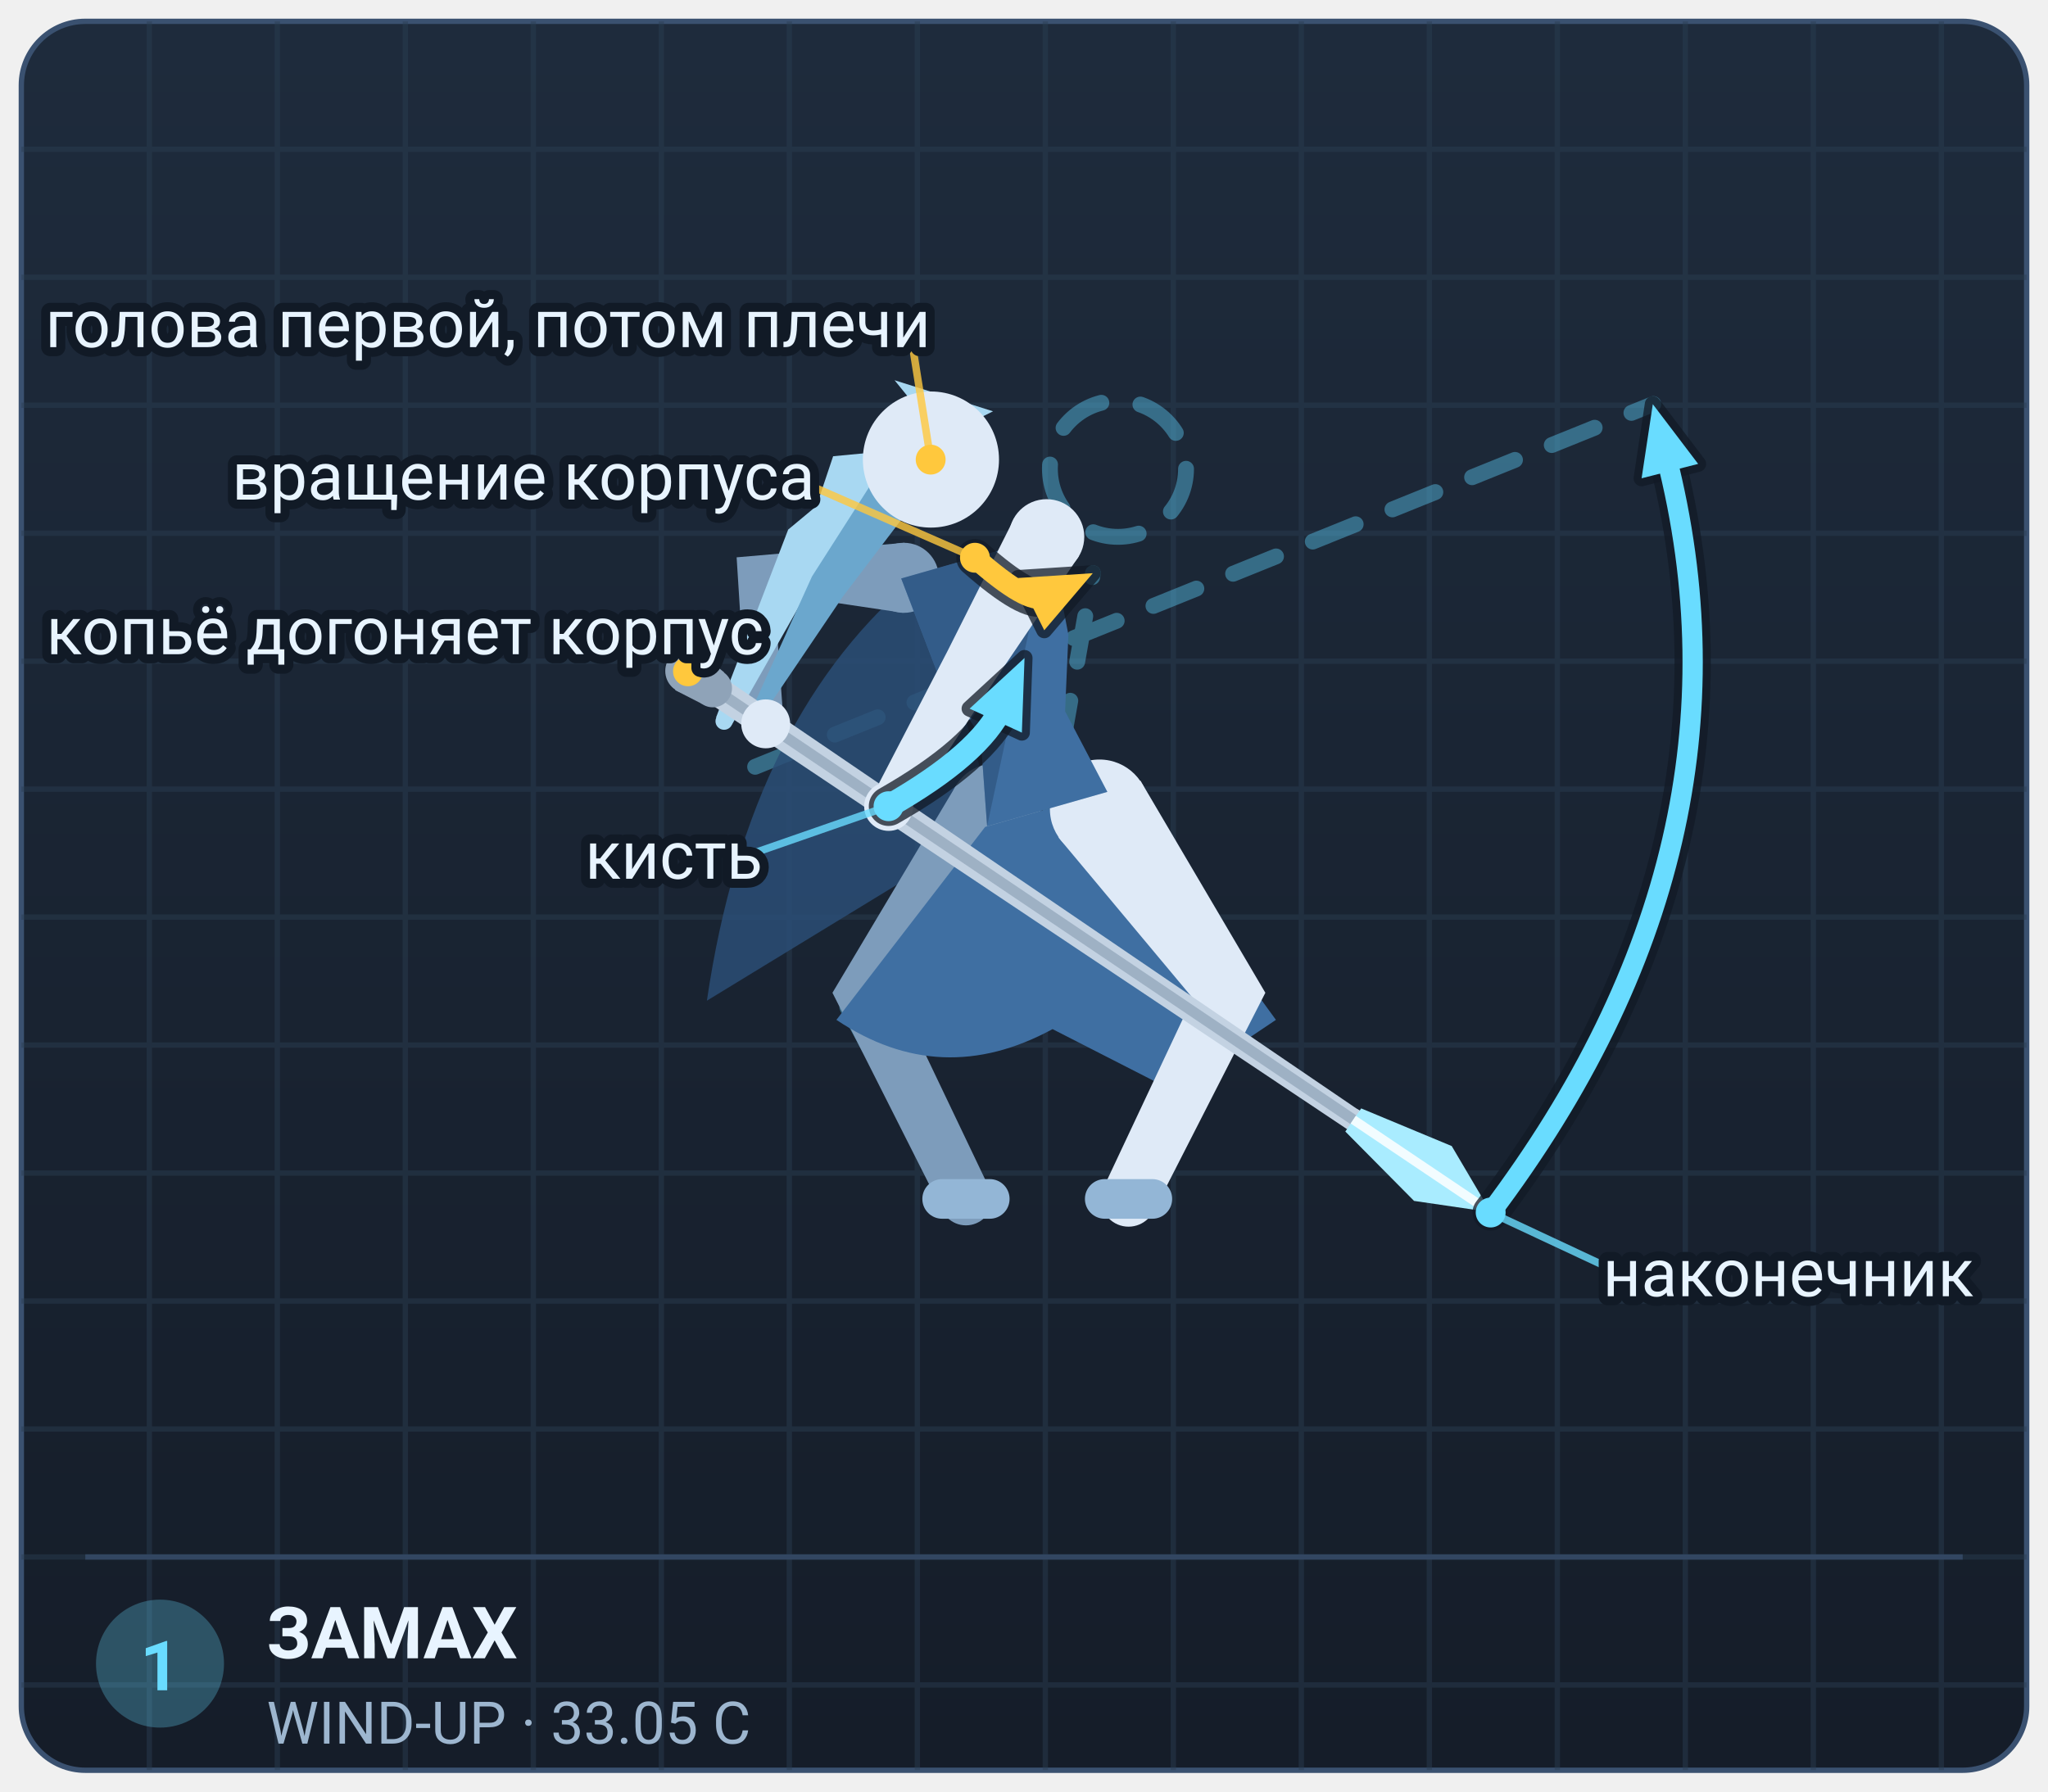
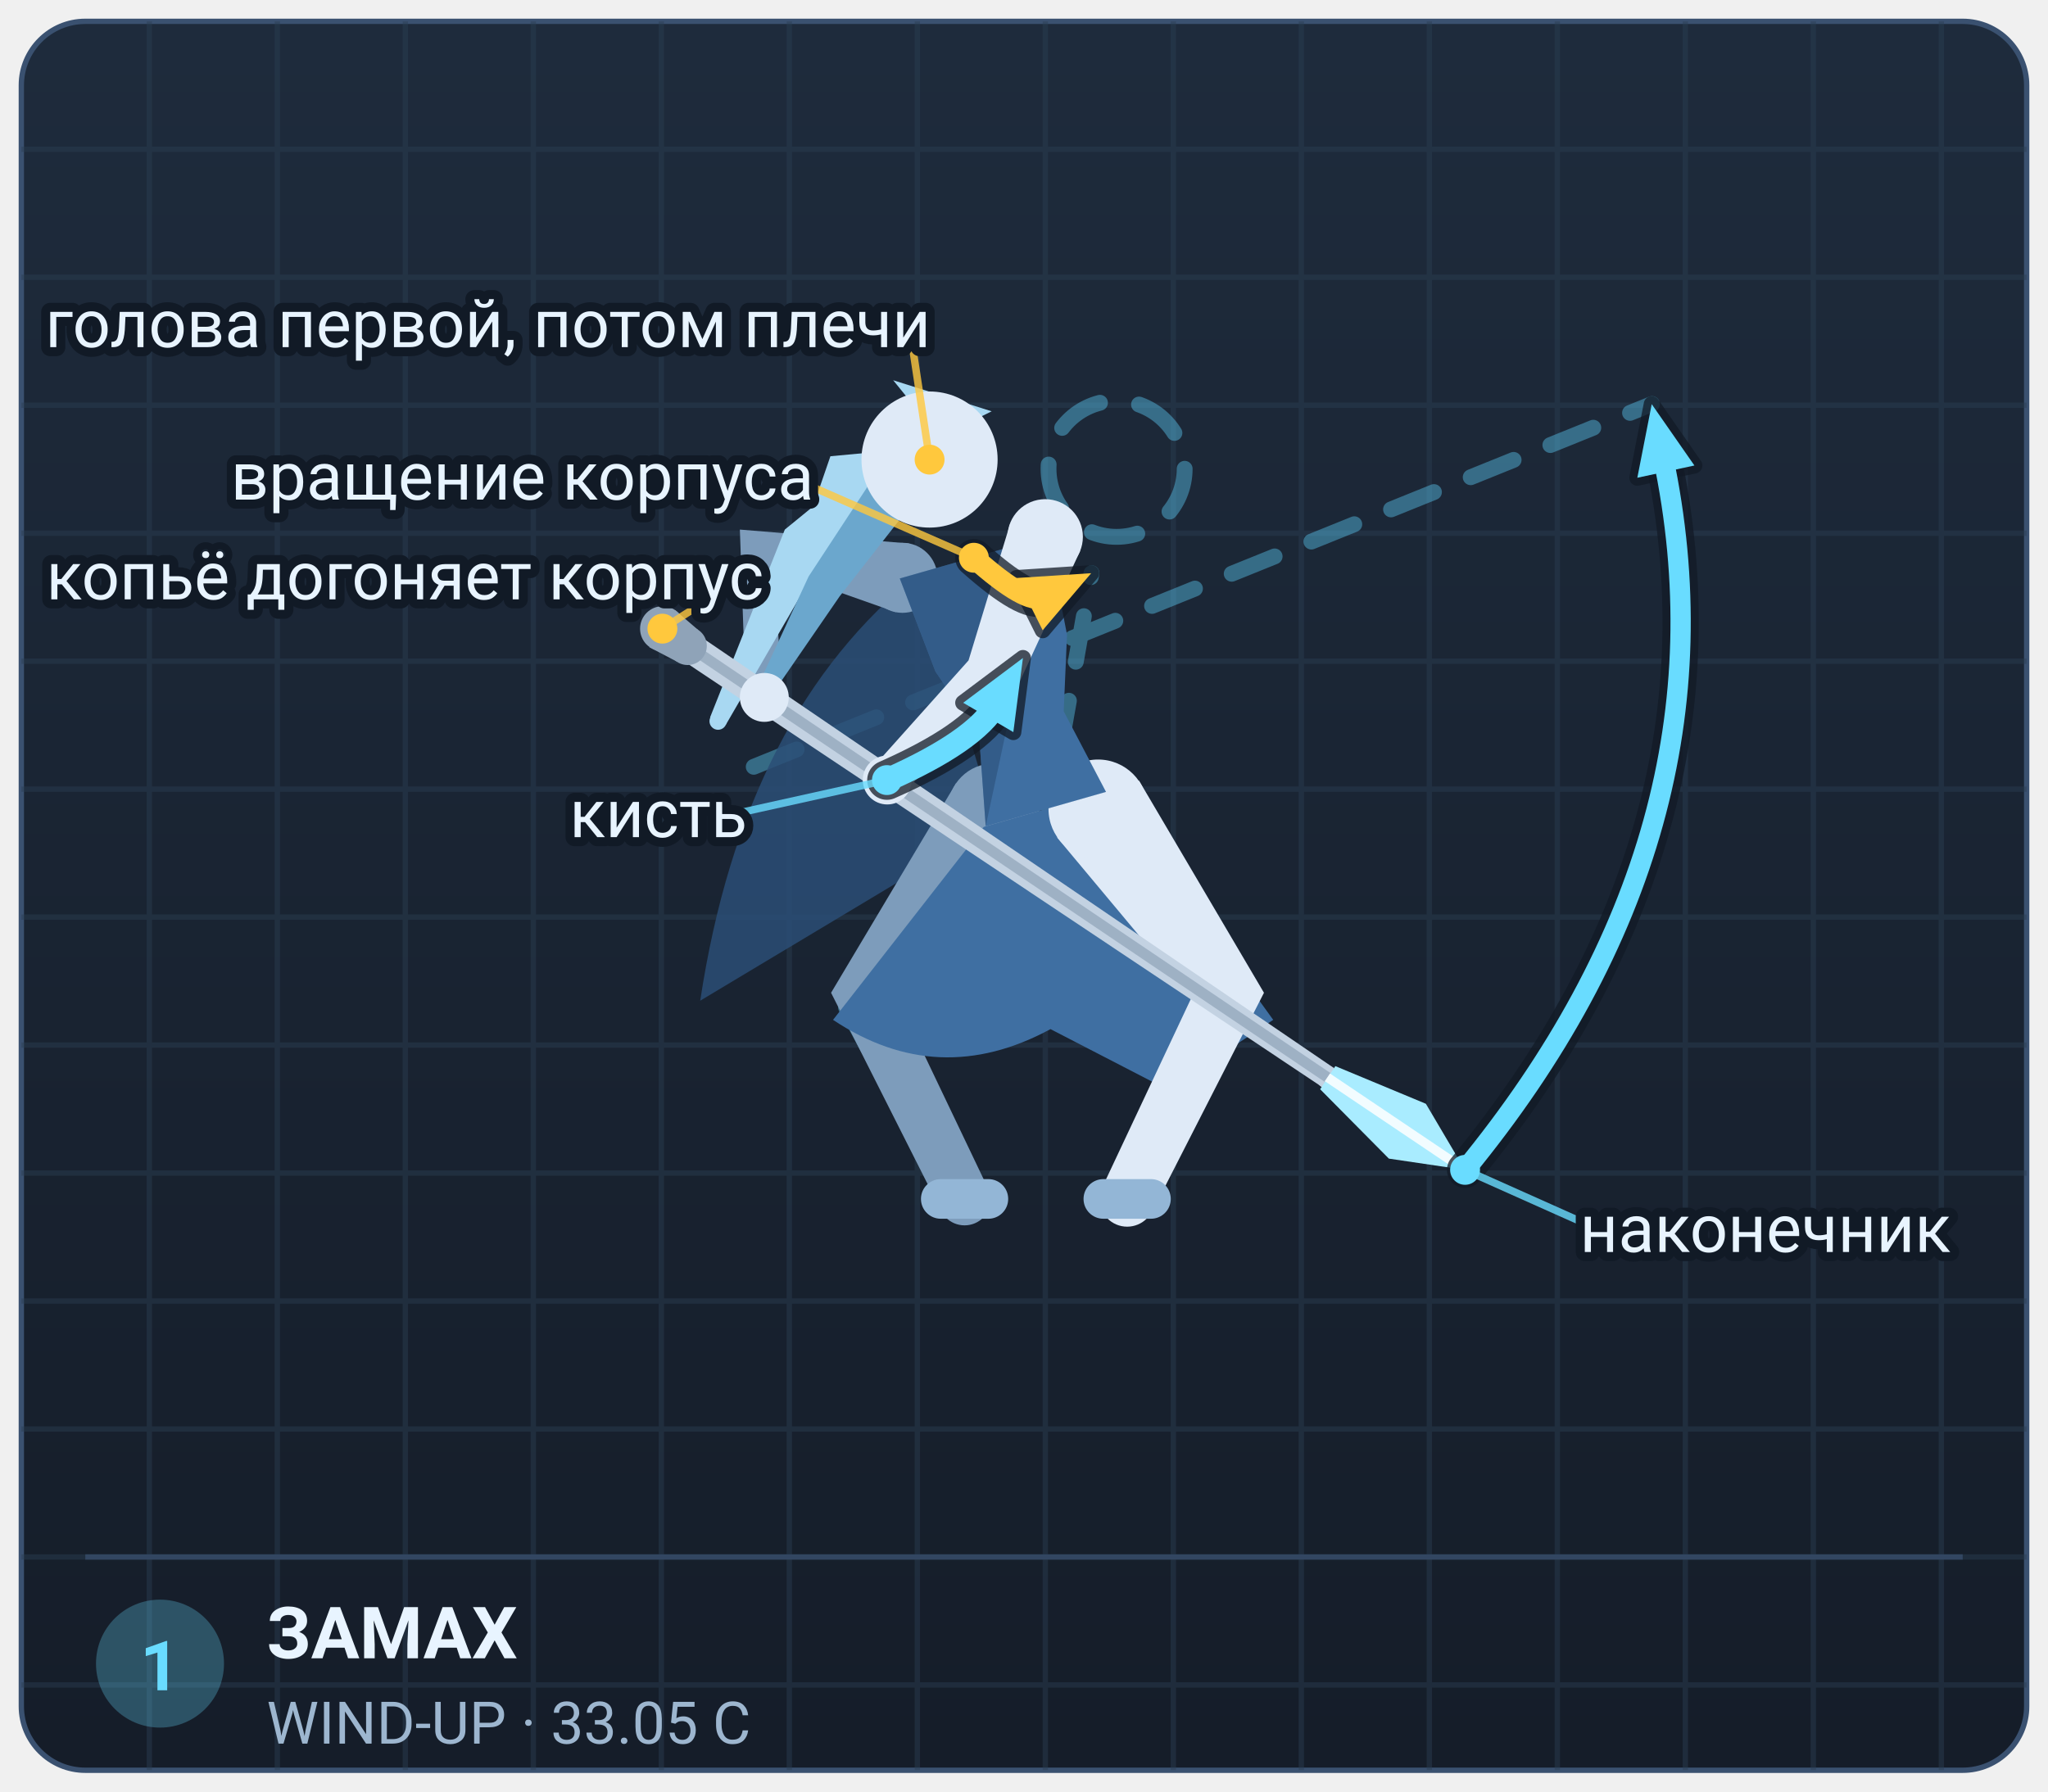
<svg xmlns="http://www.w3.org/2000/svg" viewBox="0 0 384 336" width="100%" preserveAspectRatio="xMidYMid meet" role="img">
  <defs>
-     <linearGradient id="g29513" x1="0" y1="0" x2="0" y2="1">
+     <linearGradient id="g61225" x1="0" y1="0" x2="0" y2="1">
      <stop offset="0" stop-color="#1e2b3c" />
      <stop offset="1" stop-color="#151d29" />
    </linearGradient>
-     <clipPath id="cg29513">
+     <clipPath id="cg61225">
      <rect x="4" y="4" width="376" height="328" rx="12" />
    </clipPath>
  </defs>
-   <rect x="4" y="4" width="376" height="328" rx="12" fill="url(#g29513)" stroke="#3a5170" />
-   <g clip-path="url(#cg29513)" stroke="#2b3d52" stroke-width="1" opacity="0.45">
+   <rect x="4" y="4" width="376" height="328" rx="12" fill="url(#g61225)" stroke="#3a5170" />
+   <g clip-path="url(#cg61225)" stroke="#2b3d52" stroke-width="1" opacity="0.45">
    <line x1="28" y1="4" x2="28" y2="332" />
    <line x1="52" y1="4" x2="52" y2="332" />
    <line x1="76" y1="4" x2="76" y2="332" />
    <line x1="100" y1="4" x2="100" y2="332" />
    <line x1="124" y1="4" x2="124" y2="332" />
    <line x1="148" y1="4" x2="148" y2="332" />
    <line x1="172" y1="4" x2="172" y2="332" />
    <line x1="196" y1="4" x2="196" y2="332" />
    <line x1="220" y1="4" x2="220" y2="332" />
    <line x1="244" y1="4" x2="244" y2="332" />
    <line x1="268" y1="4" x2="268" y2="332" />
    <line x1="292" y1="4" x2="292" y2="332" />
    <line x1="316" y1="4" x2="316" y2="332" />
    <line x1="340" y1="4" x2="340" y2="332" />
    <line x1="364" y1="4" x2="364" y2="332" />
    <line x1="4" y1="28" x2="380" y2="28" />
    <line x1="4" y1="52" x2="380" y2="52" />
    <line x1="4" y1="76" x2="380" y2="76" />
    <line x1="4" y1="100" x2="380" y2="100" />
    <line x1="4" y1="124" x2="380" y2="124" />
    <line x1="4" y1="148" x2="380" y2="148" />
    <line x1="4" y1="172" x2="380" y2="172" />
    <line x1="4" y1="196" x2="380" y2="196" />
    <line x1="4" y1="220" x2="380" y2="220" />
    <line x1="4" y1="244" x2="380" y2="244" />
    <line x1="4" y1="268" x2="380" y2="268" />
    <line x1="4" y1="292" x2="380" y2="292" />
    <line x1="4" y1="316" x2="380" y2="316" />
  </g>
-   <g transform="translate(196.36,224.85) scale(1.2392)">
+   <g transform="translate(196.10,224.85) scale(1.2392)">
    <g opacity="0.40" fill="none" stroke="#5fd4ff" stroke-width="2.4" stroke-dasharray="7 6" stroke-linecap="round" stroke-linejoin="round">
      <polyline points="-14.5,-0.0 -30.9,-30.2 0.0,-55.7 30.9,-30.2 14.5,-0.0" />
      <polyline points="0.0,-55.7 6.9,-94.7" />
      <polyline points="-44.2,-65.4 91.7,-120.3" />
      <circle cx="10.7" cy="-110.5" r="10.3" />
    </g>
-     <path d="M -19.1 -94.7 Q -45.1 -73.6 -51.5 -30.0 L -7.6 -56.8 Z" fill="#2a4d75" opacity="0.85" />
+     <path d="M -19.1 -94.7 Q -45.7 -73.6 -52.3 -30.0 L -7.6 -56.8 Z" fill="#2a4d75" opacity="0.85" />
    <polygon points="-15.9,1.7 -32.5,-31.2 -13.6,-62.9 -2.3,-55.1 -22.5,-30.4 -8.8,-1.7" fill="#7d9cbb" opacity="1.00" />
    <circle cx="-12.3" cy="-0.0" r="4.0" fill="#7d9cbb" />
    <circle cx="-7.9" cy="-59.0" r="6.9" fill="#7d9cbb" />
-     <polygon points="-21.8,-88.7 -41.3,-91.6 -39.9,-72.1 -45.4,-71.8 -47.0,-97.1 -21.6,-99.3" fill="#7d9cbb" opacity="1.00" />
+     <polygon points="-22.7,-88.8 -41.1,-95.3 -39.9,-76.0 -45.4,-75.8 -46.3,-101.3 -20.7,-99.2" fill="#7d9cbb" opacity="1.00" />
    <circle cx="-21.7" cy="-94.0" r="5.3" fill="#7d9cbb" />
-     <circle cx="-42.6" cy="-71.9" r="2.8" fill="#7d9cbb" />
-     <path d="M -9.4 -56.3 L -31.9 -27.1 Q -16.1 -16.5 0.8 -25.7 Q 0.8 -25.7 18.8 -16.5 Q 18.8 -16.5 34.6 -27.1 L 9.4 -61.7 Z" fill="#3f6fa2" />
+     <circle cx="-42.6" cy="-75.9" r="2.8" fill="#7d9cbb" />
+     <path d="M -9.4 -56.3 L -32.2 -27.1 Q -16.3 -16.5 0.7 -25.7 Q 0.7 -25.7 18.5 -16.5 Q 18.5 -16.5 34.4 -27.1 L 9.4 -61.7 Z" fill="#3f6fa2" />
    <polygon points="8.6,-1.9 22.0,-30.4 1.7,-54.7 14.1,-63.3 33.0,-31.2 16.1,1.9" fill="#dfeaf7" opacity="1.00" />
    <circle cx="12.3" cy="-0.0" r="4.2" fill="#dfeaf7" />
    <circle cx="7.9" cy="-59.0" r="7.5" fill="#dfeaf7" />
    <polygon points="0.3,-100.3 3.2,-85.4 2.7,-73.8 9.1,-61.6 -9.1,-56.4 -10.1,-70.1 -16.7,-79.8 -22.1,-93.9" fill="#3f6fa2" />
    <polygon points="-9.1,-56.4 -10.1,-70.1 -16.7,-79.8 -22.1,-93.9 0.3,-100.3" fill="#2a4d75" opacity="0.55" />
-     <polygon points="-18.1,-106.5 -33.4,-97.0 -47.7,-71.8 -50.1,-72.9 -39.2,-101.3 -23.7,-114.2" fill="#a8d8f2" opacity="1.00" />
+     <polygon points="-18.1,-106.5 -33.8,-97.0 -48.4,-71.8 -50.8,-72.9 -39.5,-101.3 -23.7,-114.2" fill="#a8d8f2" opacity="1.00" />
    <circle cx="-20.9" cy="-110.4" r="4.8" fill="#a8d8f2" />
-     <circle cx="-48.9" cy="-72.3" r="1.3" fill="#a8d8f2" />
-     <polygon points="-17.9,-108.3 -30.9,-91.2 -42.4,-74.2 -44.2,-75.2 -35.6,-94.2 -23.9,-112.5" fill="#6ba7cd" opacity="1.00" />
+     <circle cx="-49.6" cy="-72.3" r="1.3" fill="#a8d8f2" />
+     <polygon points="-17.9,-108.2 -31.2,-91.2 -42.9,-74.2 -44.7,-75.2 -35.9,-94.2 -23.9,-112.5" fill="#6ba7cd" opacity="1.00" />
    <circle cx="-20.9" cy="-110.4" r="3.7" fill="#6ba7cd" />
-     <circle cx="-43.3" cy="-74.7" r="1.0" fill="#6ba7cd" />
-     <polygon points="-21.1,-107.2 -28.9,-109.2 -37.8,-90.5 -39.5,-91.2 -32.4,-112.4 -20.8,-113.5" fill="#a8d8f2" opacity="1.00" />
+     <circle cx="-43.8" cy="-74.7" r="1.0" fill="#6ba7cd" />
+     <polygon points="-21.1,-107.2 -29.2,-109.2 -38.2,-90.5 -39.9,-91.2 -32.6,-112.4 -20.8,-113.5" fill="#a8d8f2" opacity="1.00" />
    <circle cx="-20.9" cy="-110.4" r="3.2" fill="#a8d8f2" />
-     <circle cx="-38.6" cy="-90.8" r="0.9" fill="#a8d8f2" />
+     <circle cx="-39.1" cy="-90.8" r="0.9" fill="#a8d8f2" />
    <polygon points="-23.1,-123.9 -8.2,-119.2 -30.2,-108.3 -18.8,-118.6" fill="#a8d8f2" />
    <circle cx="-17.6" cy="-111.9" r="10.3" fill="#dfeaf7" />
-     <polygon points="4.8,-97.3 -7.8,-78.7 -21.5,-57.9 -26.5,-60.9 -15.1,-82.9 -5.0,-103.0" fill="#dfeaf7" opacity="1.00" />
+     <polygon points="5.2,-98.1 -4.6,-76.9 -22.0,-61.3 -26.1,-65.4 -11.7,-81.5 -5.4,-102.2" fill="#dfeaf7" opacity="1.00" />
    <circle cx="-0.1" cy="-100.2" r="5.7" fill="#dfeaf7" />
-     <circle cx="-24.0" cy="-59.4" r="2.9" fill="#dfeaf7" />
-     <polygon points="-53.1,-81.7 47.2,-13.4 45.3,-10.6 -55.6,-78.0" fill="#c3d2e2" opacity="1.00" />
-     <circle cx="-54.4" cy="-79.9" r="2.2" fill="#c3d2e2" />
-     <circle cx="46.3" cy="-12.0" r="1.7" fill="#c3d2e2" />
-     <line x1="-54.4" y1="-79.9" x2="46.3" y2="-12.0" stroke="#8fa3b8" stroke-width="1.6" opacity="0.7" />
-     <polygon points="-52.5,-82.7 -48.9,-79.7 -52.2,-74.9 -56.3,-77.0" fill="#8fa3b8" opacity="1.00" />
-     <circle cx="-54.4" cy="-79.9" r="3.4" fill="#8fa3b8" />
-     <circle cx="-50.6" cy="-77.3" r="2.9" fill="#8fa3b8" />
-     <polygon points="67.1,2.0 61.2,-8.0 47.5,-13.7 45.1,-10.2 55.5,0.3" fill="#a9ecff" />
-     <line x1="46.3" y1="-12.0" x2="67.1" y2="2.0" stroke="#ffffff" stroke-width="1.4" opacity="0.85" />
-     <circle cx="-42.6" cy="-71.9" r="3.7" fill="#dfeaf7" />
-     <circle cx="-24.0" cy="-59.4" r="3.7" fill="#dfeaf7" />
+     <circle cx="-24.0" cy="-63.4" r="2.9" fill="#dfeaf7" />
+     <polygon points="-56.8,-88.2 43.6,-19.8 41.7,-17.0 -59.3,-84.4" fill="#c3d2e2" opacity="1.00" />
+     <circle cx="-58.0" cy="-86.3" r="2.2" fill="#c3d2e2" />
+     <circle cx="42.6" cy="-18.4" r="1.7" fill="#c3d2e2" />
+     <line x1="-58.0" y1="-86.3" x2="42.6" y2="-18.4" stroke="#8fa3b8" stroke-width="1.6" opacity="0.7" />
+     <polygon points="-56.1,-89.1 -52.6,-86.1 -55.8,-81.3 -60.0,-83.5" fill="#8fa3b8" opacity="1.00" />
+     <circle cx="-58.0" cy="-86.3" r="3.4" fill="#8fa3b8" />
+     <circle cx="-54.2" cy="-83.7" r="2.9" fill="#8fa3b8" />
+     <polygon points="63.4,-4.4 57.5,-14.4 43.8,-20.1 41.5,-16.6 51.9,-6.1" fill="#a9ecff" />
+     <line x1="42.6" y1="-18.4" x2="63.4" y2="-4.4" stroke="#ffffff" stroke-width="1.4" opacity="0.85" />
+     <circle cx="-42.6" cy="-75.9" r="3.7" fill="#dfeaf7" />
+     <circle cx="-24.0" cy="-63.4" r="3.7" fill="#dfeaf7" />
    <rect x="-18.9" y="-3.0" width="13.2" height="6" rx="3" fill="#93b6d6" />
    <rect x="5.7" y="-3.0" width="13.2" height="6" rx="3" fill="#93b6d6" />
  </g>
-   <path d="M 166.6 151.2 Q 183.8 141.4 187.9 132.5" fill="none" stroke="#111a26" stroke-width="7.4" stroke-linecap="round" opacity="0.75" />
-   <polygon points="192.1,123.4 191.6,137.4 181.8,132.9" fill="none" stroke="#111a26" stroke-width="3" stroke-linejoin="round" opacity="0.75" />
-   <path d="M 166.6 151.2 Q 183.8 141.4 187.9 132.5" fill="none" stroke="#69dcff" stroke-width="4.4" stroke-linecap="round" />
-   <polygon points="192.1,123.4 191.6,137.4 181.8,132.9" fill="#69dcff" />
-   <path d="M 279.5 227.4 Q 331.1 158.9 312.4 85.5" fill="none" stroke="#111a26" stroke-width="6.8" stroke-linecap="round" opacity="0.75" />
-   <polygon points="309.9,75.8 318.4,87.0 307.8,89.7" fill="none" stroke="#111a26" stroke-width="3" stroke-linejoin="round" opacity="0.75" />
-   <path d="M 279.5 227.4 Q 331.1 158.9 312.4 85.5" fill="none" stroke="#69dcff" stroke-width="3.8" stroke-linecap="round" />
-   <polygon points="309.9,75.8 318.4,87.0 307.8,89.7" fill="#69dcff" />
-   <path d="M 182.8 104.6 Q 192.9 113.5 195.9 112.0" fill="none" stroke="#111a26" stroke-width="7.0" stroke-linecap="round" opacity="0.75" />
-   <polygon points="204.9,107.5 195.8,118.2 190.9,108.4" fill="none" stroke="#111a26" stroke-width="3" stroke-linejoin="round" opacity="0.75" />
-   <path d="M 182.8 104.6 Q 192.9 113.5 195.9 112.0" fill="none" stroke="#ffc83d" stroke-width="4.0" stroke-linecap="round" />
-   <polygon points="204.9,107.5 195.8,118.2 190.9,108.4" fill="#ffc83d" />
-   <line x1="279.5" y1="227.4" x2="304.5" y2="239.1" stroke="#69dcff" stroke-width="1.4" opacity="0.8" />
-   <circle cx="279.5" cy="227.4" r="2.8" fill="#69dcff" />
-   <text x="300.5" y="243.1" fill="#e8f4ff" font-size="12.5" text-anchor="start" font-family="Segoe UI, Roboto, sans-serif" paint-order="stroke" stroke="#111a26" stroke-width="3.4" stroke-linejoin="round">наконечник</text>
-   <line x1="129.0" y1="125.9" x2="139.2" y2="118.7" stroke="#ffc83d" stroke-width="1.4" opacity="0.8" />
-   <circle cx="129.0" cy="125.9" r="2.8" fill="#ffc83d" />
-   <text x="143.2" y="122.7" fill="#e8f4ff" font-size="12.5" text-anchor="end" font-family="Segoe UI, Roboto, sans-serif" paint-order="stroke" stroke="#111a26" stroke-width="3.4" stroke-linejoin="round">копьё догоняет корпус</text>
-   <line x1="166.6" y1="151.2" x2="139.0" y2="160.8" stroke="#69dcff" stroke-width="1.4" opacity="0.8" />
-   <circle cx="166.6" cy="151.2" r="2.8" fill="#69dcff" />
-   <text x="143.0" y="164.8" fill="#e8f4ff" font-size="12.5" text-anchor="end" font-family="Segoe UI, Roboto, sans-serif" paint-order="stroke" stroke="#111a26" stroke-width="3.4" stroke-linejoin="round">кисть</text>
-   <line x1="174.5" y1="86.2" x2="170.5" y2="61.1" stroke="#ffc83d" stroke-width="1.4" opacity="0.8" />
-   <circle cx="174.5" cy="86.2" r="2.8" fill="#ffc83d" />
+   <path d="M 166.3 146.3 Q 182.8 139.0 186.8 132.1" fill="none" stroke="#111a26" stroke-width="7.4" stroke-linecap="round" opacity="0.75" />
+   <polygon points="191.8,123.4 190.0,137.3 180.6,131.8" fill="none" stroke="#111a26" stroke-width="3" stroke-linejoin="round" opacity="0.75" />
+   <path d="M 166.3 146.3 Q 182.8 139.0 186.8 132.1" fill="none" stroke="#69dcff" stroke-width="4.4" stroke-linecap="round" />
+   <polygon points="191.8,123.4 190.0,137.3 180.6,131.8" fill="#69dcff" />
+   <path d="M 274.7 219.4 Q 326.7 156.0 311.8 85.6" fill="none" stroke="#111a26" stroke-width="6.8" stroke-linecap="round" opacity="0.75" />
+   <polygon points="309.7,75.8 317.7,87.3 307.0,89.6" fill="none" stroke="#111a26" stroke-width="3" stroke-linejoin="round" opacity="0.75" />
+   <path d="M 274.7 219.4 Q 326.7 156.0 311.8 85.6" fill="none" stroke="#69dcff" stroke-width="3.8" stroke-linecap="round" />
+   <polygon points="309.7,75.8 317.7,87.3 307.0,89.6" fill="#69dcff" />
+   <path d="M 182.6 104.6 Q 192.6 113.5 195.7 112.0" fill="none" stroke="#111a26" stroke-width="7.0" stroke-linecap="round" opacity="0.75" />
+   <polygon points="204.6,107.5 195.5,118.2 190.6,108.4" fill="none" stroke="#111a26" stroke-width="3" stroke-linejoin="round" opacity="0.75" />
+   <path d="M 182.6 104.6 Q 192.6 113.5 195.7 112.0" fill="none" stroke="#ffc83d" stroke-width="4.0" stroke-linecap="round" />
+   <polygon points="204.6,107.5 195.5,118.2 190.6,108.4" fill="#ffc83d" />
+   <line x1="274.7" y1="219.4" x2="300.2" y2="230.8" stroke="#69dcff" stroke-width="1.4" opacity="0.8" />
+   <circle cx="274.7" cy="219.4" r="2.8" fill="#69dcff" />
+   <text x="296.2" y="234.8" fill="#e8f4ff" font-size="12.5" text-anchor="start" font-family="Segoe UI, Roboto, sans-serif" paint-order="stroke" stroke="#111a26" stroke-width="3.4" stroke-linejoin="round">наконечник</text>
+   <line x1="124.2" y1="117.9" x2="139.2" y2="108.4" stroke="#ffc83d" stroke-width="1.4" opacity="0.8" />
+   <circle cx="124.2" cy="117.9" r="2.8" fill="#ffc83d" />
+   <text x="143.2" y="112.4" fill="#e8f4ff" font-size="12.5" text-anchor="end" font-family="Segoe UI, Roboto, sans-serif" paint-order="stroke" stroke="#111a26" stroke-width="3.4" stroke-linejoin="round">копьё догоняет корпус</text>
+   <line x1="166.3" y1="146.3" x2="136.1" y2="153.0" stroke="#69dcff" stroke-width="1.4" opacity="0.8" />
+   <circle cx="166.3" cy="146.3" r="2.8" fill="#69dcff" />
+   <text x="140.1" y="157.0" fill="#e8f4ff" font-size="12.5" text-anchor="end" font-family="Segoe UI, Roboto, sans-serif" paint-order="stroke" stroke="#111a26" stroke-width="3.4" stroke-linejoin="round">кисть</text>
+   <line x1="174.3" y1="86.2" x2="170.5" y2="61.1" stroke="#ffc83d" stroke-width="1.4" opacity="0.8" />
+   <circle cx="174.3" cy="86.2" r="2.8" fill="#ffc83d" />
  <text x="174.5" y="65.1" fill="#e8f4ff" font-size="12.5" text-anchor="end" font-family="Segoe UI, Roboto, sans-serif" paint-order="stroke" stroke="#111a26" stroke-width="3.4" stroke-linejoin="round">голова первой, потом плечи</text>
-   <line x1="182.8" y1="104.6" x2="148.8" y2="89.7" stroke="#ffc83d" stroke-width="1.4" opacity="0.8" />
-   <circle cx="182.8" cy="104.6" r="2.8" fill="#ffc83d" />
-   <text x="152.8" y="93.7" fill="#e8f4ff" font-size="12.5" text-anchor="end" font-family="Segoe UI, Roboto, sans-serif" paint-order="stroke" stroke="#111a26" stroke-width="3.4" stroke-linejoin="round">вращение корпуса</text>
+   <line x1="182.6" y1="104.6" x2="148.6" y2="89.7" stroke="#ffc83d" stroke-width="1.4" opacity="0.8" />
+   <circle cx="182.6" cy="104.6" r="2.8" fill="#ffc83d" />
+   <text x="152.6" y="93.7" fill="#e8f4ff" font-size="12.5" text-anchor="end" font-family="Segoe UI, Roboto, sans-serif" paint-order="stroke" stroke="#111a26" stroke-width="3.4" stroke-linejoin="round">вращение корпуса</text>
  <line x1="16" y1="292" x2="368" y2="292" stroke="#3a5170" opacity="0.7" />
  <circle cx="30" cy="312" r="12" fill="#69dcff" opacity="0.28" />
  <text x="30" y="317" fill="#69dcff" font-size="13" font-weight="700" text-anchor="middle" font-family="Segoe UI, Roboto, sans-serif">1</text>
  <text x="50" y="311" fill="#e8f4ff" font-size="13.5" font-weight="700" font-family="Segoe UI, Roboto, sans-serif">ЗАМАХ</text>
  <text x="50" y="327" fill="#9db6cf" font-size="11" font-family="Segoe UI, Roboto, sans-serif">WIND-UP · 33.05 С</text>
</svg>
